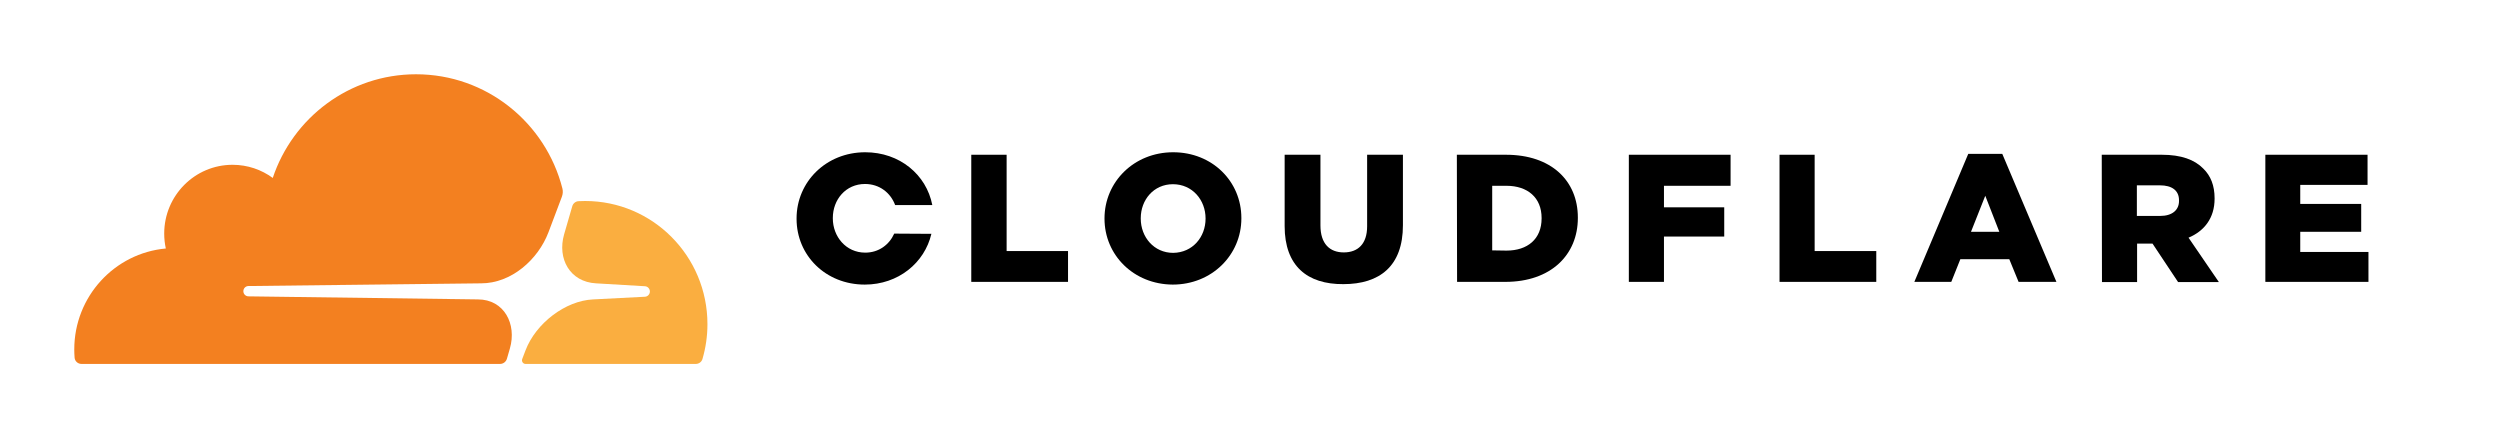
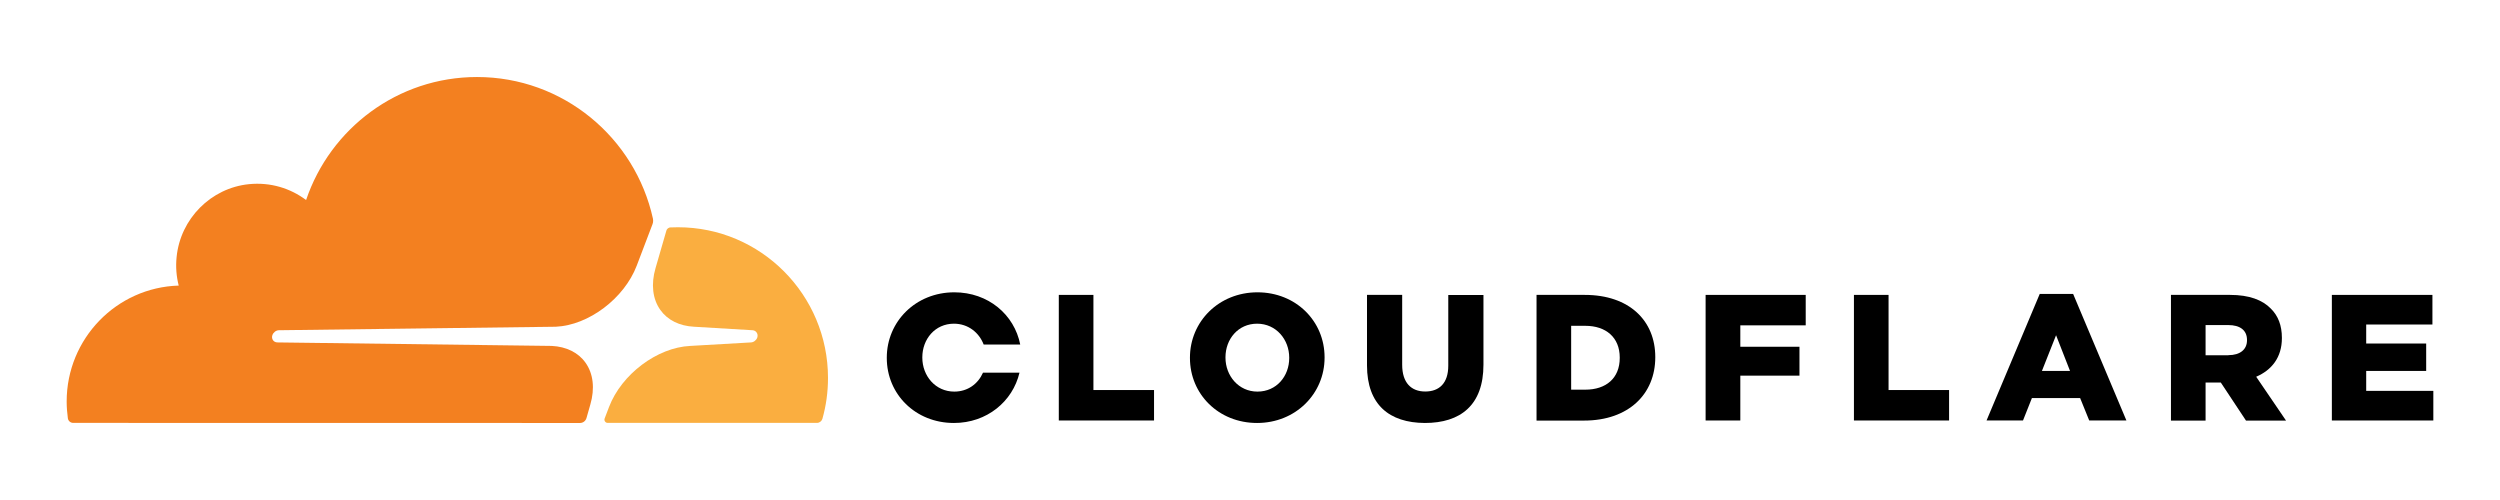
- <svg xmlns="http://www.w3.org/2000/svg" viewBox="-40 -40 1346.4 236" role="img" aria-label="Cloudflare">
-   <path d="M275.125 68.25C311.507 68.25 341 97.933 341 134.55C341 141.077 340.063 147.385 338.317 153.343C337.848 154.943 336.363 156 334.706 156H243.056C241.697 156 240.76 154.628 241.247 153.351L242.999 148.76C248.595 134.03 264.56 121.963 279.331 121.256L307.33 119.813C308.826 119.736 310 118.492 310 116.985C310 115.485 308.838 114.245 307.351 114.157L281.059 112.601C266.924 111.877 260.018 99.293 263.82 86.179L268.195 71.087C268.64 69.551 269.971 68.434 271.557 68.348C272.738 68.283 273.928 68.25 275.125 68.25Z" fill="#FAAE40" />
-   <path d="M184.062 0C222 0 253.868 26.13 262.882 61.482C263.26 62.967 263.142 64.533 262.601 65.966L255.383 85.09C249.787 99.82 235.406 112.593 219.134 112.593L93.793 114.043C92.28 114.061 91.063 115.3 91.062 116.823C91.062 118.344 92.278 119.585 93.789 119.605L217.365 121.248C231.531 121.248 238.406 134.556 234.606 147.671L233.011 153.189C232.53 154.855 231.014 156 229.291 156H3.909C1.981 156 0.331 154.574 0.176 152.64C0.059 151.175 0 149.695 0 148.2C0 119.723 21.662 96.34 49.306 93.827C48.739 91.242 48.438 88.556 48.438 85.8C48.438 65.338 64.919 48.75 85.25 48.75C93.341 48.75 100.822 51.379 106.897 55.832C117.716 23.381 148.176 0 184.062 0Z" fill="#F38020" />
-   <g transform="translate(389 42.00) scale(1.22034)" fill="#000000">
-     <path d="M77.102 1.1H92.701V43.6H119.802V57.2H77.102V1.1Z" />
-     <path d="M135.898 29.3V29.2C135.898 13.1 148.898 0 166.198 0C183.498 0 196.298 12.9 196.298 29V29.2C196.298 45.3 183.298 58.4 165.998 58.4C148.798 58.3 135.898 45.4 135.898 29.3ZM180.498 29.3V29.2C180.498 21.1 174.698 14.1 166.098 14.1C157.598 14.1 151.898 21 151.898 29.1V29.3C151.898 37.4 157.698 44.4 166.198 44.4C174.798 44.3 180.498 37.4 180.498 29.3Z" />
-     <path d="M215.398 32.6V1.1H231.198V32.3C231.198 40.4 235.298 44.2 241.498 44.2C247.698 44.2 251.798 40.5 251.798 32.7V1.1H267.598V32.2C267.598 50.3 257.298 58.2 241.298 58.2C225.398 58.3 215.398 50.2 215.398 32.6Z" />
-     <path d="M291.398 1.1H313.098C333.098 1.1 344.798 12.6 344.798 28.8V29C344.798 45.2 332.998 57.2 312.798 57.2H291.498L291.398 1.1ZM313.298 43.4C322.598 43.4 328.798 38.3 328.798 29.2V29C328.798 20 322.598 14.8 313.298 14.8H306.998V43.3L313.298 43.4Z" />
-     <path d="M367.297 1.1H412.197V14.8H382.797V24.3H409.397V37.2H382.797V57.2H367.297V1.1Z" />
-     <path d="M433.797 1.1H449.297V43.6H476.497V57.2H433.797V1.1Z" />
-     <path d="M517.097 0.699H532.097L555.997 57.199H539.297L535.197 47.199H513.597L509.597 57.199H493.297L517.097 0.699ZM530.797 35.099L524.597 19.199L518.297 35.099H530.797Z" />
-     <path d="M576 1.1H602.5C611.1 1.1 617 3.3 620.8 7.2C624.1 10.4 625.8 14.7 625.8 20.3V20.5C625.8 29.1 621.2 34.8 614.3 37.7L627.7 57.3H609.7L598.4 40.3H591.6V57.3H576.1L576 1.1ZM601.8 28.1C607.1 28.1 610.1 25.5 610.1 21.5V21.2C610.1 16.8 606.9 14.6 601.7 14.6H591.5V28.1H601.8Z" />
-     <path d="M648.203 1.1H693.303V14.4H663.603V22.8H690.503V35.1H663.603V44H693.703V57.2H648.203V1.1Z" />
-     <path d="M43.1 35.9C40.9 40.8 36.3 44.3 30.3 44.3C21.8 44.3 16 37.2 16 29.2V29C16 20.9 21.7 14 30.2 14C36.6 14 41.5 17.9 43.5 23.3H59.9C57.3 9.9 45.5 0 30.3 0C13 0 0 13.1 0 29.2V29.4C0 45.5 12.8 58.4 30.1 58.4C44.9 58.4 56.5 48.8 59.5 36L43.1 35.9Z" />
-   </g>
+ <svg xmlns="http://www.w3.org/2000/svg" viewBox="-6 -6 225 45" role="img" aria-label="Cloudflare">
+   <path d="M46.782 31.628L47.13 30.407C47.551 28.962 47.394 27.616 46.691 26.637C46.047 25.731 44.972 25.2 43.666 25.133L18.953 24.818C18.787 24.809 18.647 24.735 18.564 24.61C18.482 24.485 18.457 24.319 18.515 24.162C18.597 23.921 18.837 23.73 19.085 23.721L44.022 23.406C46.981 23.273 50.179 20.856 51.303 17.916L52.725 14.179C52.767 14.079 52.783 13.971 52.783 13.863C52.783 13.805 52.775 13.747 52.767 13.689C51.163 6.388 44.675 0.932 36.93 0.932C29.789 0.932 23.722 5.566 21.548 12.003C20.143 10.948 18.349 10.383 16.415 10.574C12.985 10.915 10.233 13.689 9.894 17.135C9.803 18.032 9.877 18.888 10.084 19.702C4.488 19.868 0 24.477 0 30.133C0 30.648 0.041 31.146 0.107 31.645C0.141 31.885 0.347 32.06 0.587 32.06L46.204 32.068C46.212 32.068 46.212 32.068 46.22 32.068C46.477 32.06 46.708 31.885 46.782 31.628Z" fill="#F38020" />
+   <path d="M55.014 14.453C54.783 14.453 54.56 14.461 54.328 14.469C54.287 14.469 54.254 14.478 54.221 14.494C54.105 14.536 54.006 14.636 53.973 14.76L52.998 18.132C52.576 19.577 52.733 20.922 53.436 21.902C54.081 22.808 55.155 23.339 56.461 23.406L61.726 23.721C61.883 23.73 62.015 23.804 62.098 23.929C62.189 24.054 62.206 24.22 62.156 24.378C62.073 24.618 61.834 24.809 61.586 24.818L56.114 25.133C53.147 25.274 49.94 27.683 48.815 30.623L48.419 31.661C48.344 31.852 48.485 32.051 48.675 32.06C48.683 32.06 48.683 32.06 48.691 32.06H67.528C67.752 32.06 67.95 31.91 68.016 31.694C68.347 30.523 68.52 29.294 68.52 28.015C68.52 20.532 62.47 14.453 55.014 14.453Z" fill="#FAAE40" />
+   <path d="M89.292 20.541H92.408V29.103H97.863V31.844H89.292V20.541Z" fill="#000000" />
+   <path d="M101.095 26.221V26.188C101.095 22.941 103.698 20.308 107.17 20.308C110.641 20.308 113.212 22.907 113.212 26.155V26.188C113.212 29.435 110.608 32.068 107.137 32.068C103.665 32.068 101.095 29.469 101.095 26.221ZM110.03 26.221V26.188C110.03 24.56 108.856 23.132 107.137 23.132C105.434 23.132 104.293 24.519 104.293 26.155V26.188C104.293 27.816 105.467 29.244 107.17 29.244C108.889 29.244 110.03 27.857 110.03 26.221Z" fill="#000000" />
+   <path d="M117.03 26.886V20.541H120.196V26.828C120.196 28.455 121.014 29.236 122.271 29.236C123.527 29.236 124.345 28.497 124.345 26.911V20.549H127.511V26.819C127.511 30.474 125.436 32.068 122.237 32.068C119.039 32.051 117.03 30.424 117.03 26.886Z" fill="#000000" />
+   <path d="M132.288 20.541H136.627C140.645 20.541 142.975 22.866 142.975 26.13V26.163C142.975 29.427 140.611 31.852 136.561 31.852H132.288V20.541ZM136.677 29.07C138.545 29.07 139.777 28.04 139.777 26.213V26.18C139.777 24.369 138.537 23.323 136.677 23.323H135.404V29.07H136.677Z" fill="#000000" />
+   <path d="M147.505 20.541H156.514V23.281H150.629V25.208H155.952V27.808H150.629V31.844H147.505V20.541Z" fill="#000000" />
+   <path d="M160.854 20.541H163.97V29.103H169.417V31.844H160.854V20.541Z" fill="#000000" />
+   <path d="M177.575 20.457H180.583L185.377 31.844H182.03L181.212 29.826H176.872L176.07 31.844H172.789L177.575 20.457ZM180.302 27.384L179.046 24.17L177.773 27.384H180.302Z" fill="#000000" />
+   <path d="M189.386 20.541H194.709C196.428 20.541 197.618 20.997 198.37 21.77C199.032 22.417 199.37 23.29 199.37 24.402V24.436C199.37 26.163 198.453 27.309 197.056 27.907L199.742 31.852H196.139L193.874 28.43H192.502V31.852H189.386V20.541ZM194.56 25.964C195.618 25.964 196.23 25.449 196.23 24.627V24.593C196.23 23.705 195.585 23.256 194.543 23.256H192.502V25.972H194.56V25.964Z" fill="#000000" />
+   <path d="M203.867 20.541H212.918V23.206H206.958V24.917H212.356V27.384H206.958V29.178H213V31.844H203.867V20.541Z" fill="#000000" />
+   <path d="M82.465 27.55C82.026 28.538 81.109 29.244 79.886 29.244C78.183 29.244 77.009 27.824 77.009 26.188V26.155C77.009 24.527 78.15 23.132 79.853 23.132C81.134 23.132 82.117 23.929 82.531 25.009H85.82C85.291 22.318 82.944 20.308 79.886 20.308C76.414 20.308 73.811 22.941 73.811 26.188V26.221C73.811 29.469 76.381 32.068 79.853 32.068C82.82 32.068 85.142 30.133 85.754 27.542H82.465V27.55Z" fill="#000000" />
</svg>
